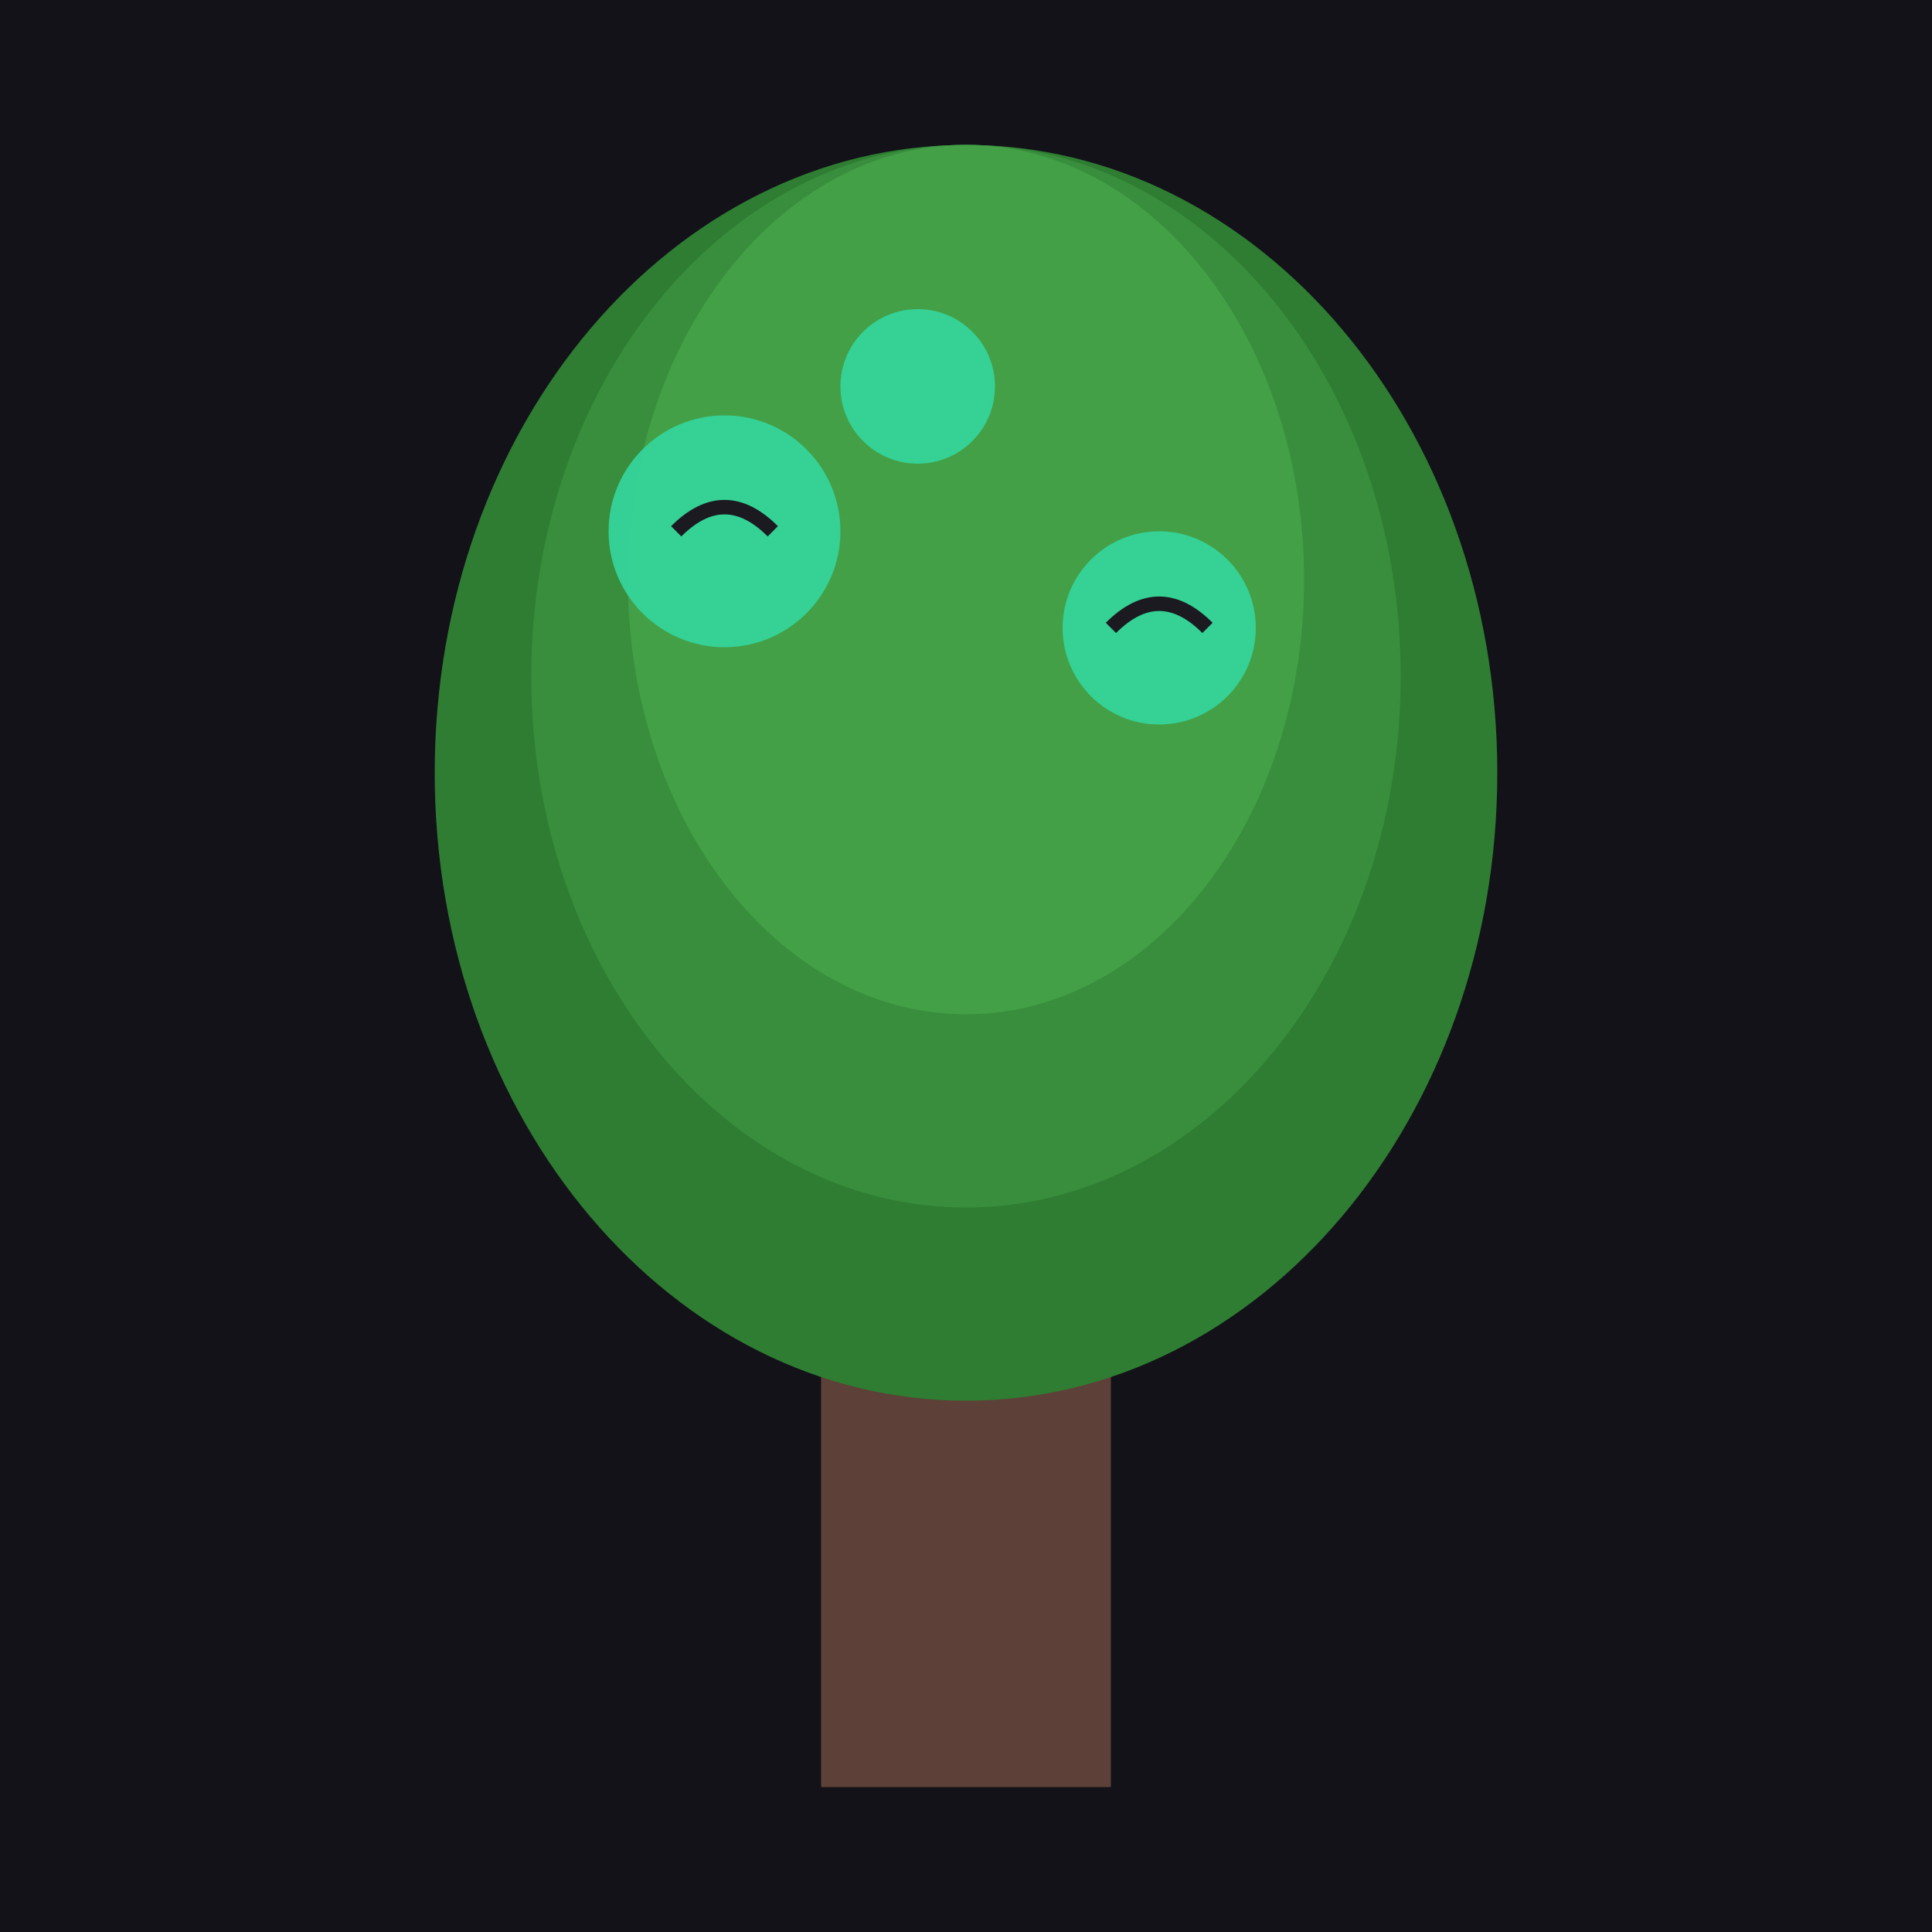
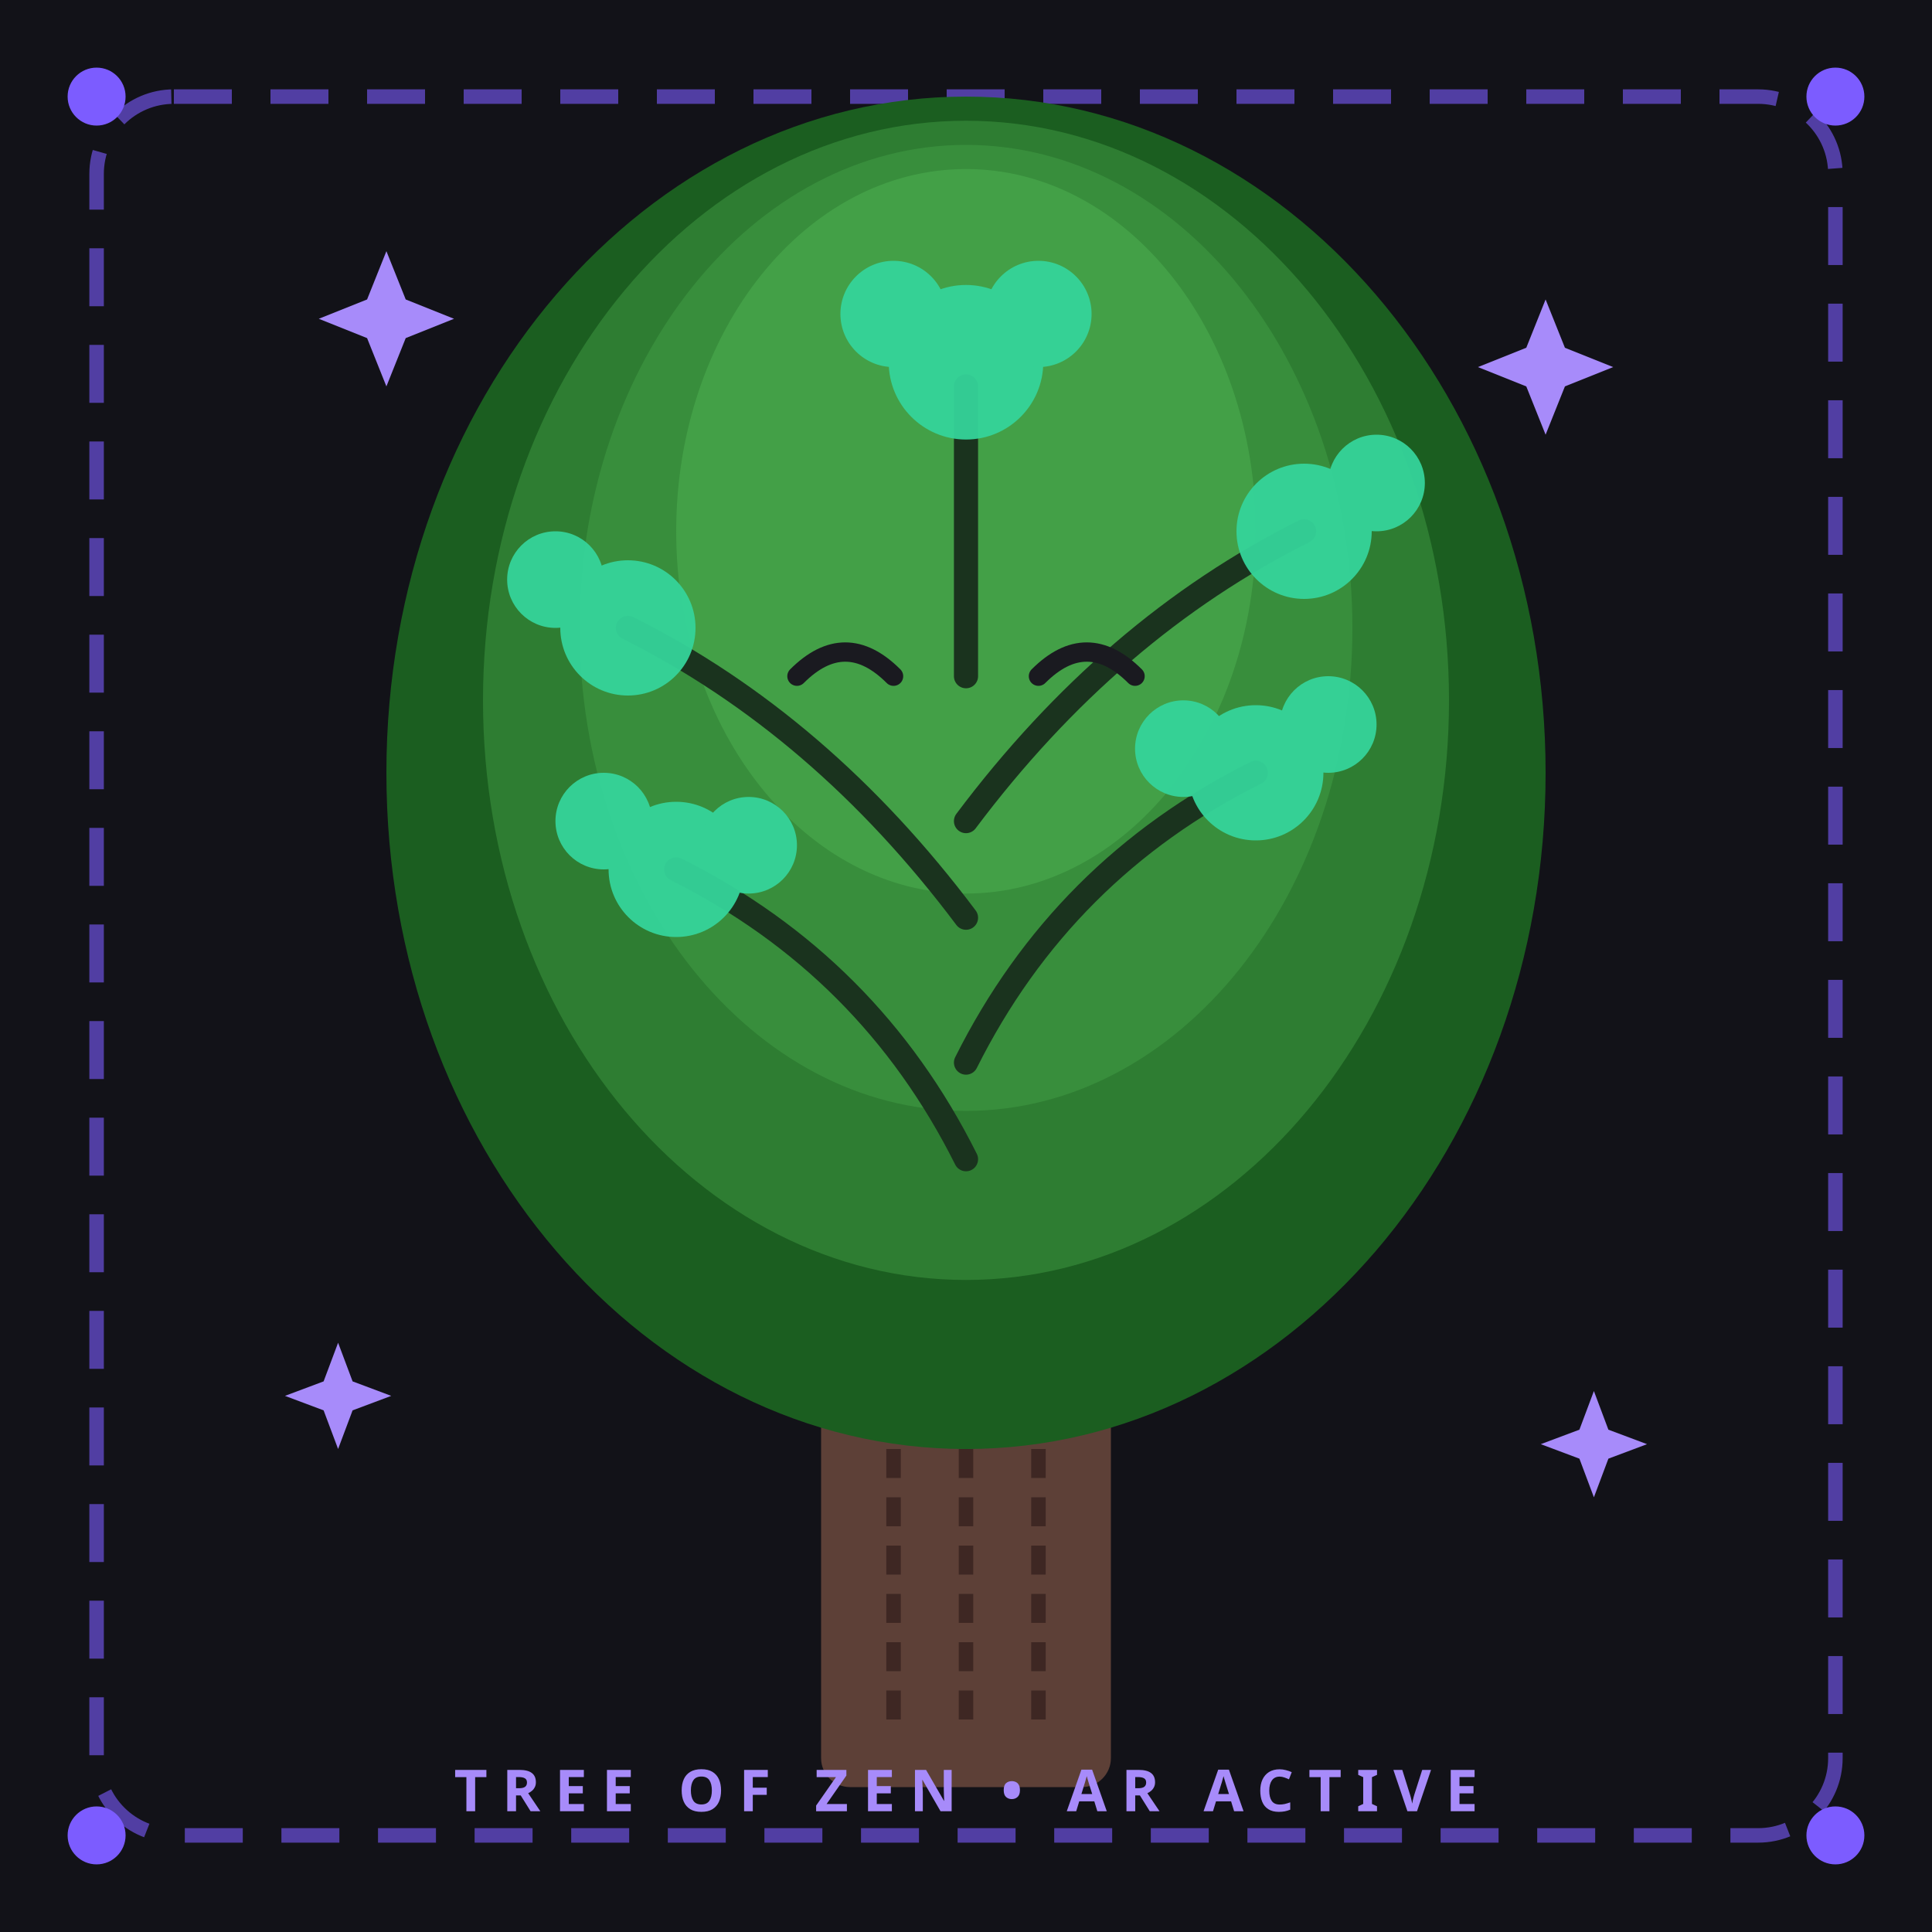
<svg xmlns="http://www.w3.org/2000/svg" viewBox="0 0 400 400" width="400" height="400">
  <rect width="400" height="400" fill="#121218" />
-   <rect x="170" y="240" width="60" height="130" fill="#5D4037" />
-   <ellipse cx="200" cy="160" rx="110" ry="130" fill="#2E7D32" />
-   <ellipse cx="200" cy="140" rx="90" ry="110" fill="#388E3C" />
-   <ellipse cx="200" cy="120" rx="70" ry="90" fill="#43A047" />
-   <circle cx="150" cy="110" r="24" fill="#34d399" opacity="0.95" />
-   <circle cx="240" cy="130" r="20" fill="#34d399" opacity="0.95" />
-   <circle cx="190" cy="80" r="16" fill="#34d399" opacity="0.95" />
-   <path d="M140 110 Q150 100 160 110" stroke="#1a1a20" stroke-width="3" fill="none" />
-   <path d="M230 130 Q240 120 250 130" stroke="#1a1a20" stroke-width="3" fill="none" />
+   <rect x="20" y="20" width="360" height="360" rx="16" fill="none" stroke="#7C5CFF" stroke-width="3" stroke-dasharray="12 8" opacity="0.6" />
+   <circle cx="20" cy="20" r="6" fill="#7C5CFF" />
+   <circle cx="380" cy="20" r="6" fill="#7C5CFF" />
+   <circle cx="20" cy="380" r="6" fill="#7C5CFF" />
+   <circle cx="380" cy="380" r="6" fill="#7C5CFF" />
+   <rect x="170" y="230" width="60" height="140" fill="#5D4037" rx="6" />
+   <path d="M185 240 L185 360 M200 240 L200 360 M215 240 L215 360" stroke="#3E2723" stroke-width="3" stroke-dasharray="6 4" />
+   <ellipse cx="200" cy="160" rx="120" ry="140" fill="#1B5E20" />
+   <ellipse cx="200" cy="145" rx="100" ry="120" fill="#2E7D32" />
+   <ellipse cx="200" cy="130" rx="80" ry="100" fill="#388E3C" />
+   <ellipse cx="200" cy="110" rx="60" ry="75" fill="#43A047" />
+   <path d="M200 240 Q180 200 140 180 M200 220 Q220 180 260 160 M200 190 Q170 150 130 130 M200 170 Q230 130 270 110 M200 140 L200 80" stroke="#1A331E" stroke-width="5" stroke-linecap="round" fill="none" />
+   <g fill="#34D399" opacity="0.95">
+     <circle cx="140" cy="180" r="14" />
+     <circle cx="125" cy="170" r="10" />
+     <circle cx="155" cy="175" r="10" />
+     <circle cx="260" cy="160" r="14" />
+     <circle cx="275" cy="150" r="10" />
+     <circle cx="245" cy="155" r="10" />
+     <circle cx="130" cy="130" r="14" />
+     <circle cx="115" cy="120" r="10" />
+     <circle cx="270" cy="110" r="14" />
+     <circle cx="285" cy="100" r="10" />
+     <circle cx="200" cy="75" r="16" />
+     <circle cx="185" cy="65" r="11" />
+     <circle cx="215" cy="65" r="11" />
+   </g>
+   <g fill="#A78BFA">
+     <polygon points="80,80 84,70 94,66 84,62 80,52 76,62 66,66 76,70" />
+     <polygon points="320,90 324,80 334,76 324,72 320,62 316,72 306,76 316,80" />
+     <polygon points="70,300 73,292 81,289 73,286 70,278 67,286 59,289 67,292" />
+     <polygon points="330,310 333,302 341,299 333,296 330,288 327,296 319,299 327,302" />
+   </g>
+   <path d="M165 140 Q175 130 185 140" stroke="#1A1A20" stroke-width="4" fill="none" stroke-linecap="round" />
+   <path d="M215 140 Q225 130 235 140" stroke="#1A1A20" stroke-width="4" fill="none" stroke-linecap="round" />
+   <text x="200" y="375" text-anchor="middle" fill="#A78BFA" font-family="sans-serif" font-size="12" font-weight="bold" letter-spacing="3">TREE OF ZEN • AR ACTIVE</text>
</svg>
